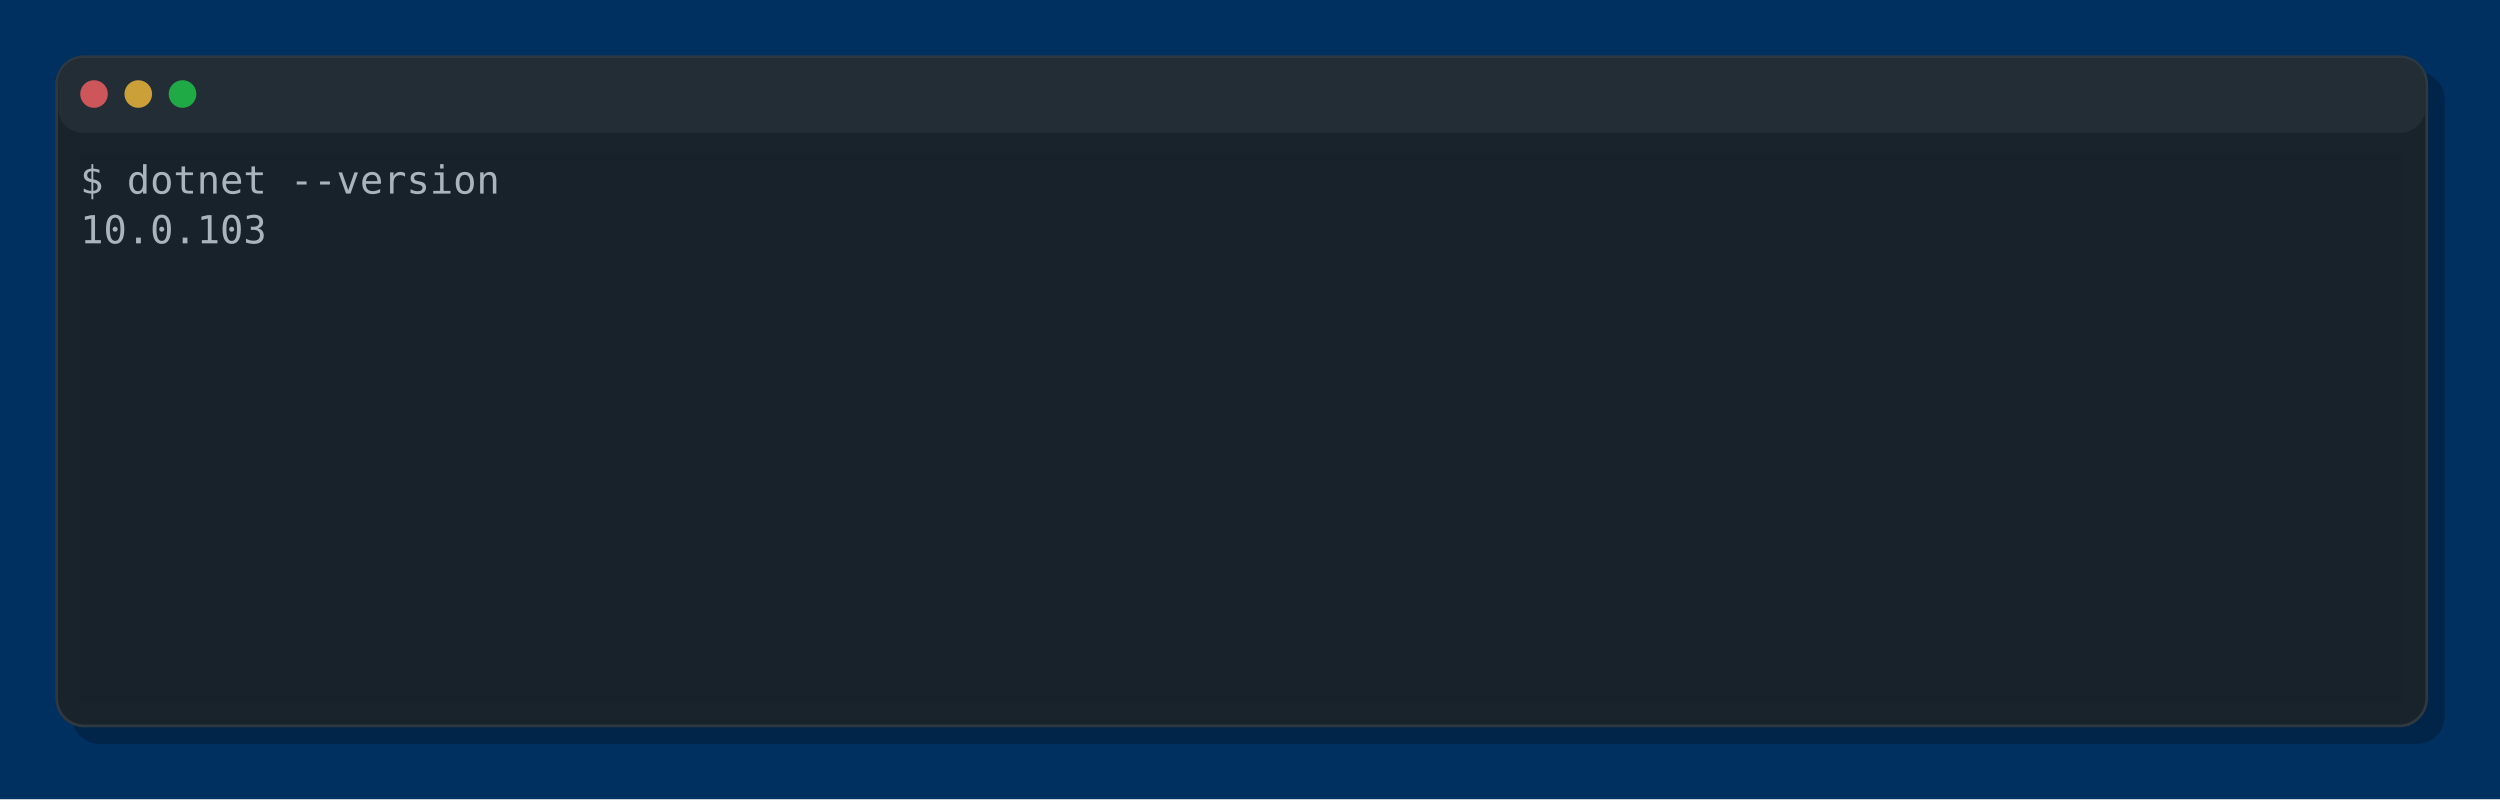
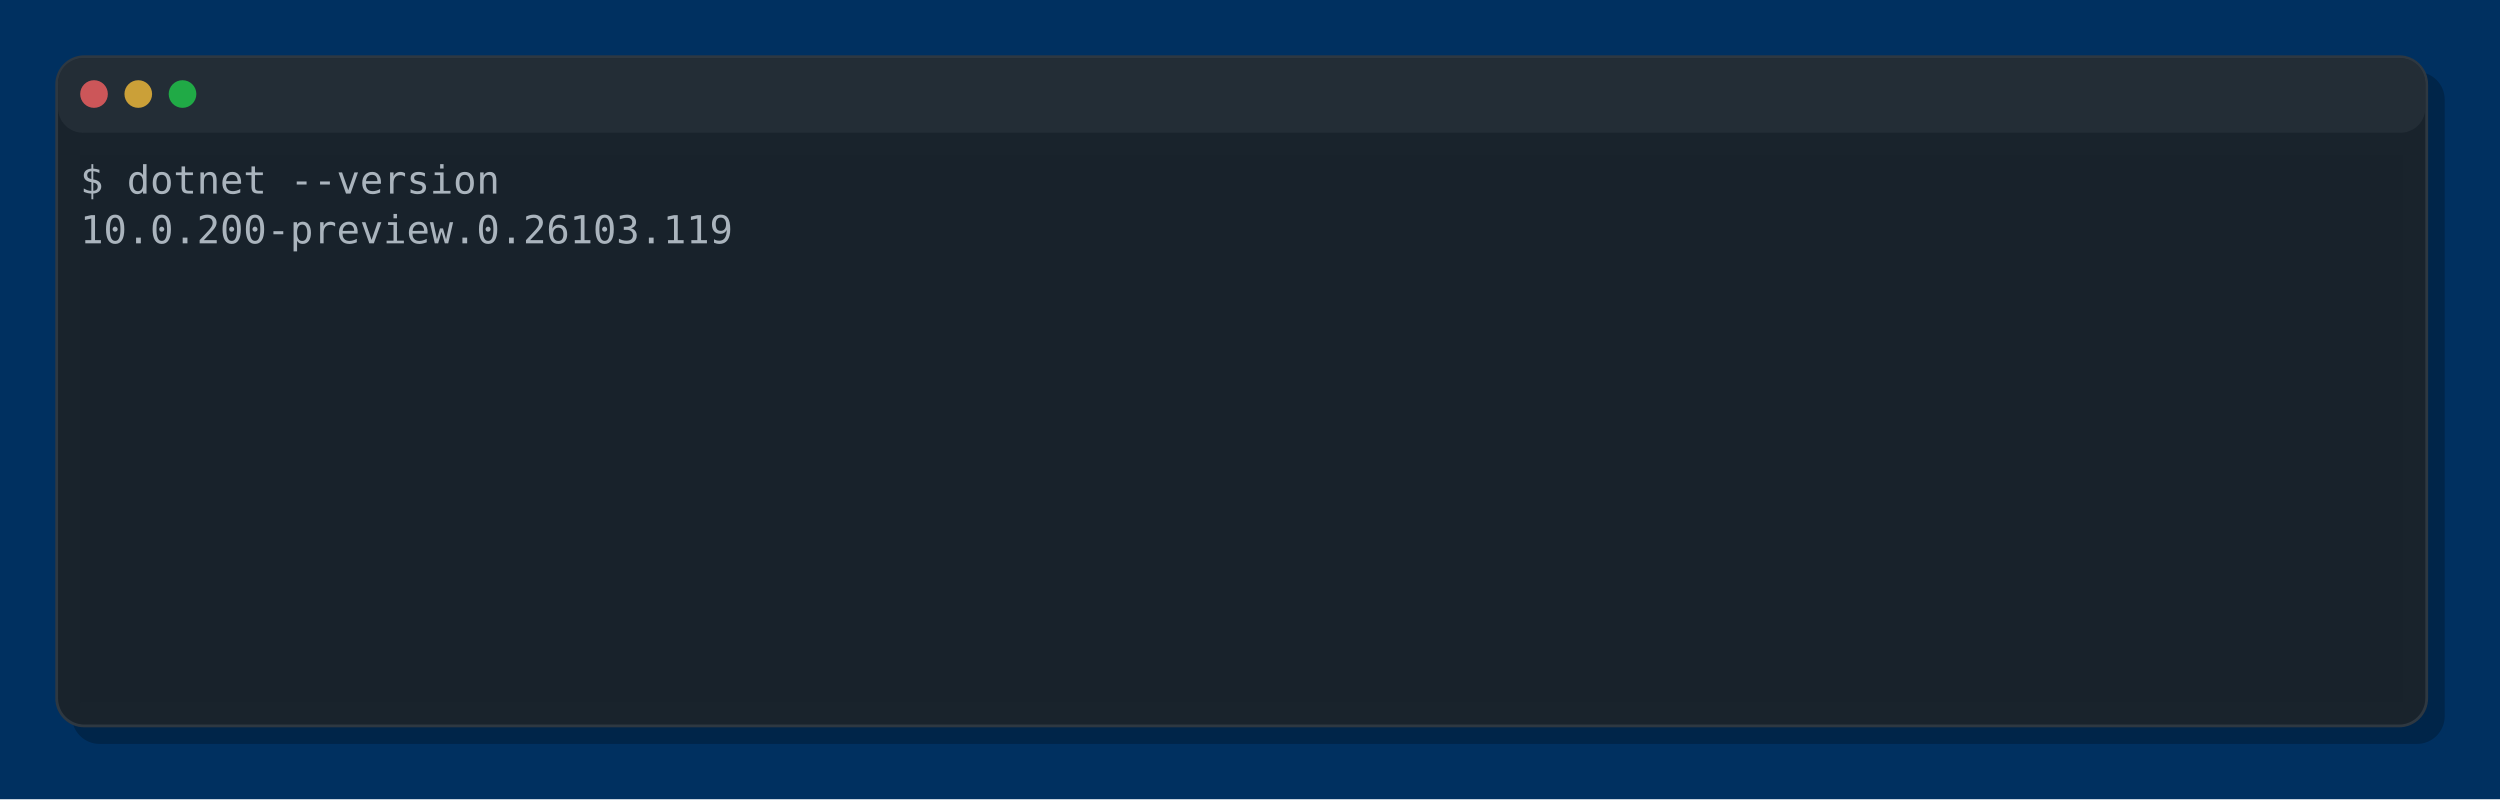
<svg xmlns="http://www.w3.org/2000/svg" viewBox="0 0 904 289" role="img" aria-label="console2svg output">
  <style>.crt{font-family:ui-monospace,"Cascadia Mono","Segoe UI Mono","SFMono-Regular",Menlo,monospace;font-size:14px;}text{dominant-baseline:alphabetic;}.bg{shape-rendering:crispEdges;}</style>
  <rect width="904" height="289" fill="#003060" />
  <g opacity="0.8">
    <rect x="26" y="26" rx="10" ry="10" width="858" height="243" fill="black" fill-opacity="0.3" />
    <rect x="20.5" y="20.5" rx="10" ry="10" width="857" height="242" fill="#1f1f1f" stroke="#3a3a3a" />
    <rect x="21" y="21" rx="9" ry="9" width="856" height="27" fill="#2c2c2c" />
    <circle cx="34" cy="34" r="5" fill="#ff5f57" />
    <circle cx="50" cy="34" r="5" fill="#febc2e" />
    <circle cx="66" cy="34" r="5" fill="#28c840" />
    <rect x="29" y="56" width="840" height="18" fill="#1e1e1e" />
    <text class="crt" x="29" y="70" fill="#d4d4d4">$ dotnet --version</text>
    <g transform="translate(29 74)">
      <rect width="840" height="180" fill="#1e1e1e" />
-       <text class="crt" x="0" y="14" fill="#d4d4d4" textLength="67.2" lengthAdjust="spacingAndGlyphs">10.0.103</text>
+       <text class="crt" x="0" y="14" fill="#d4d4d4" textLength="235.2" lengthAdjust="spacingAndGlyphs">10.0.200-preview.0.26103.119</text>
    </g>
  </g>
</svg>
